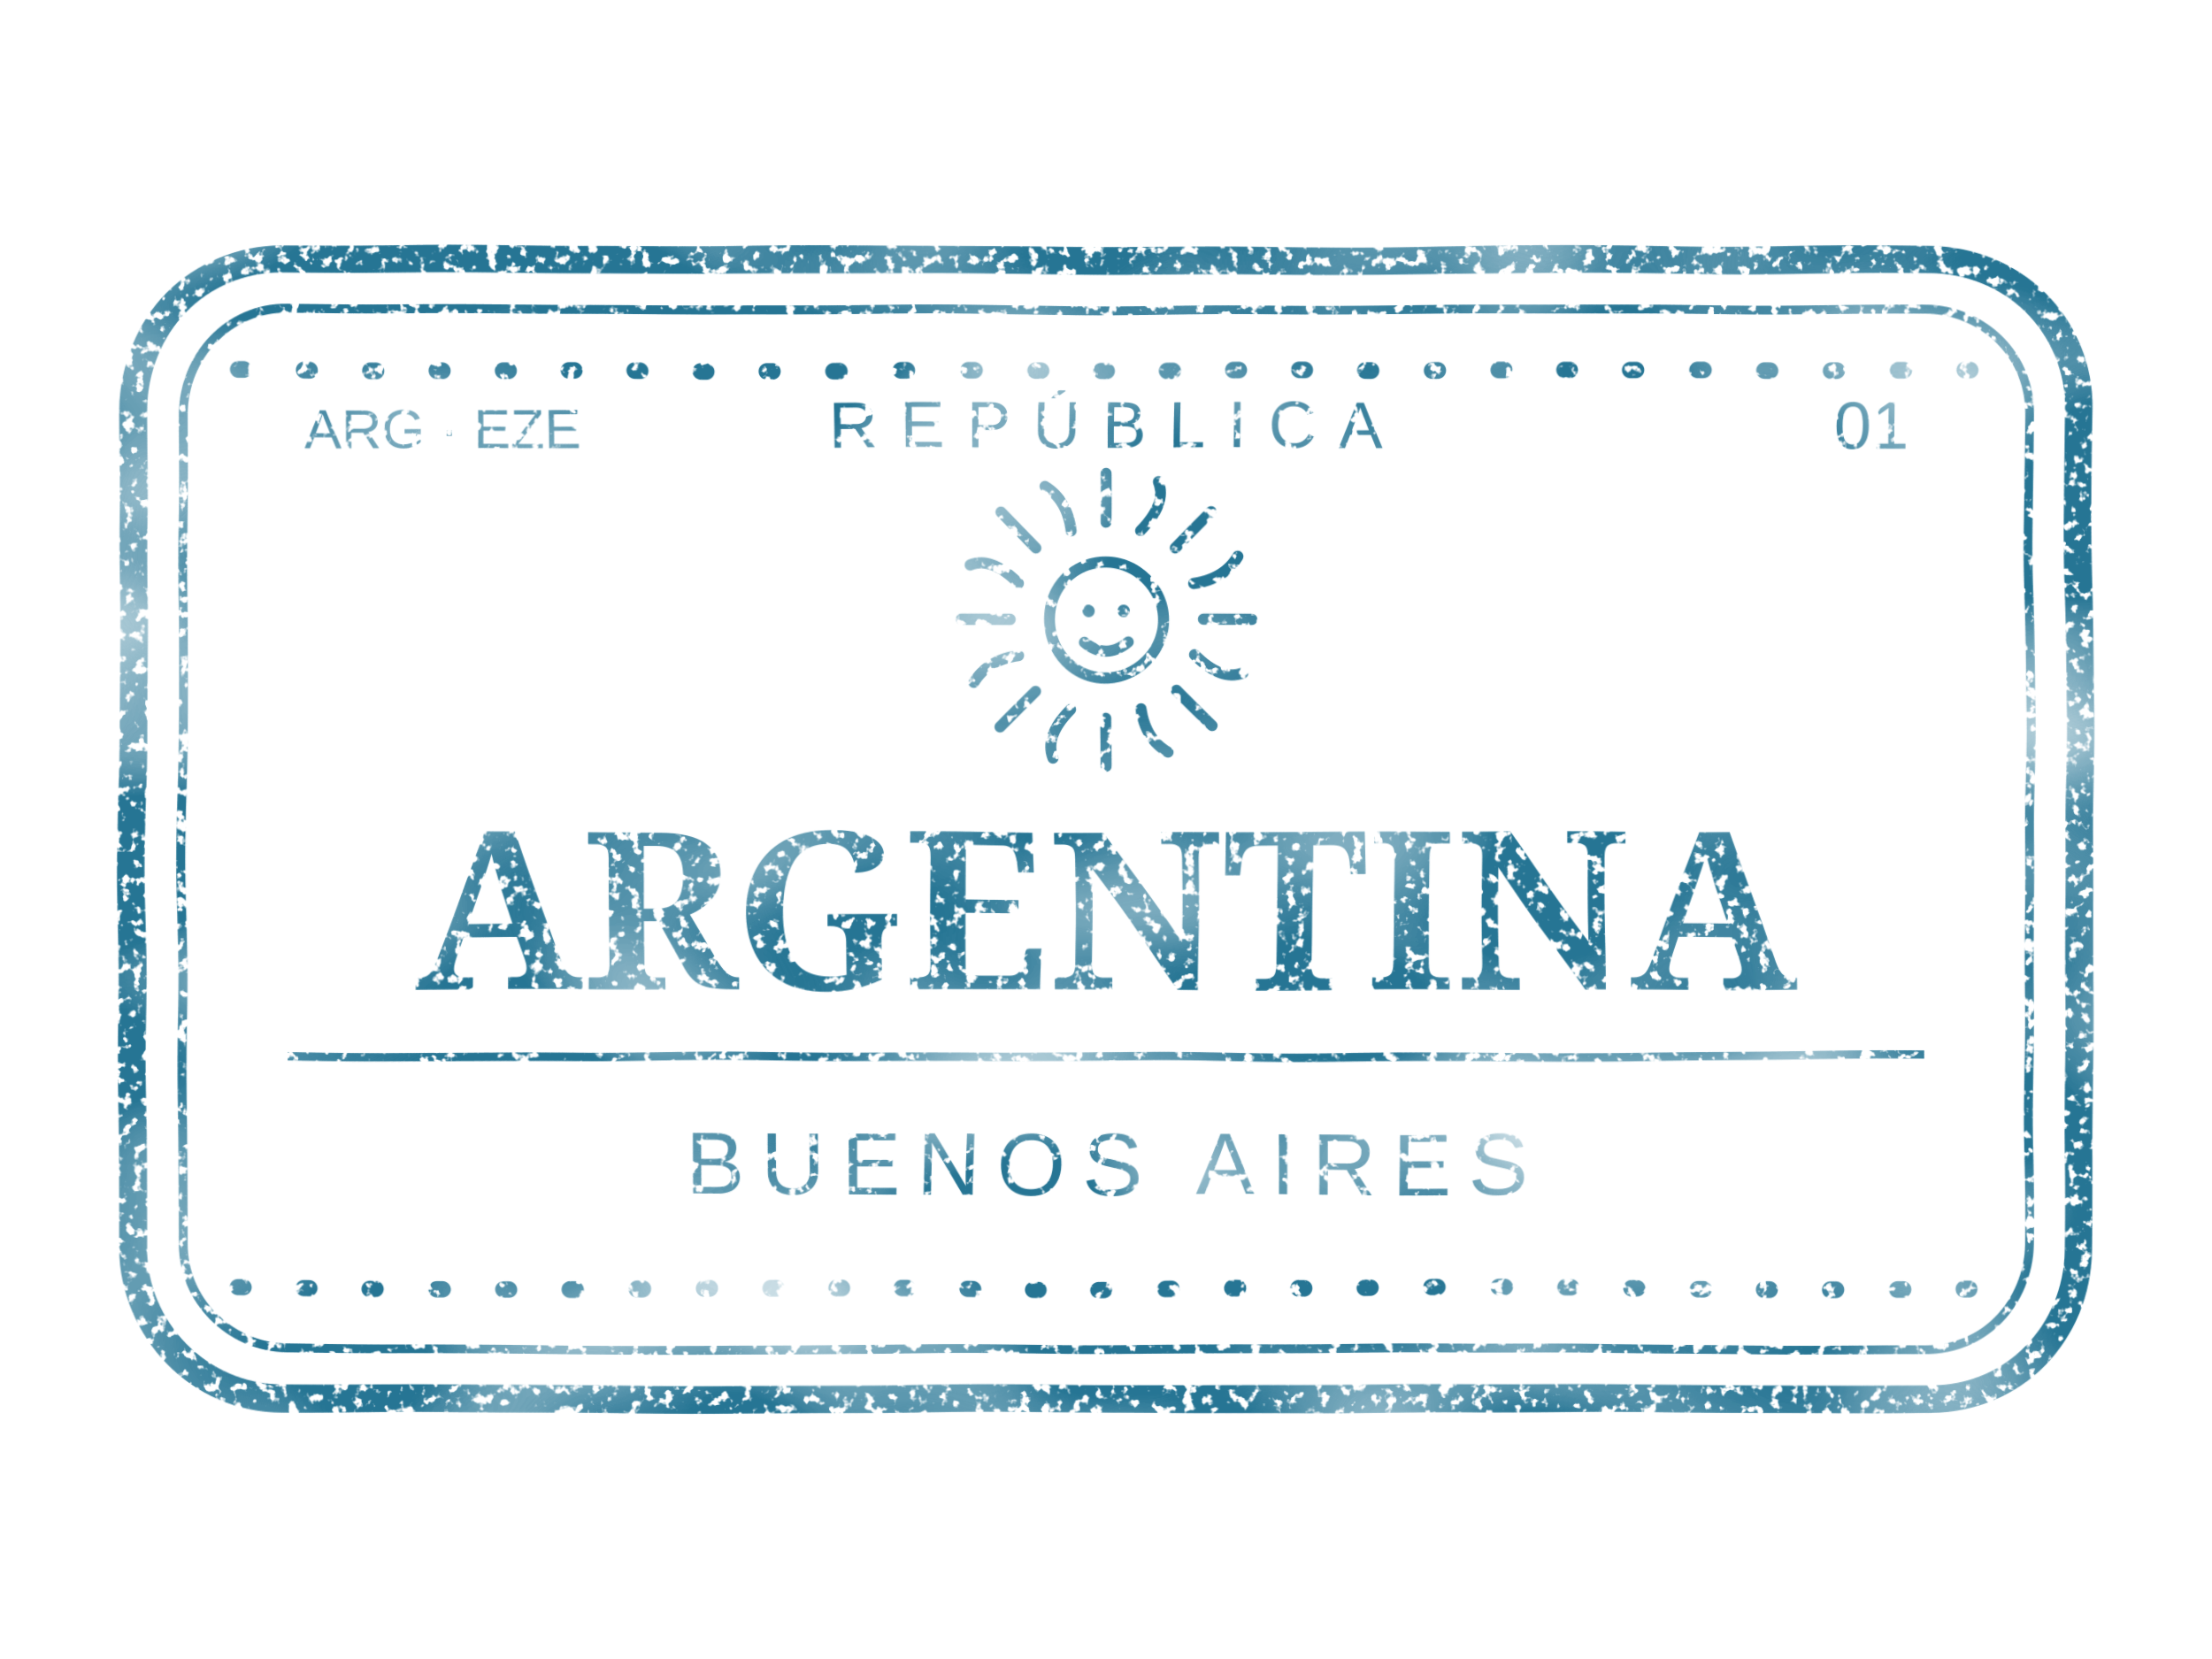
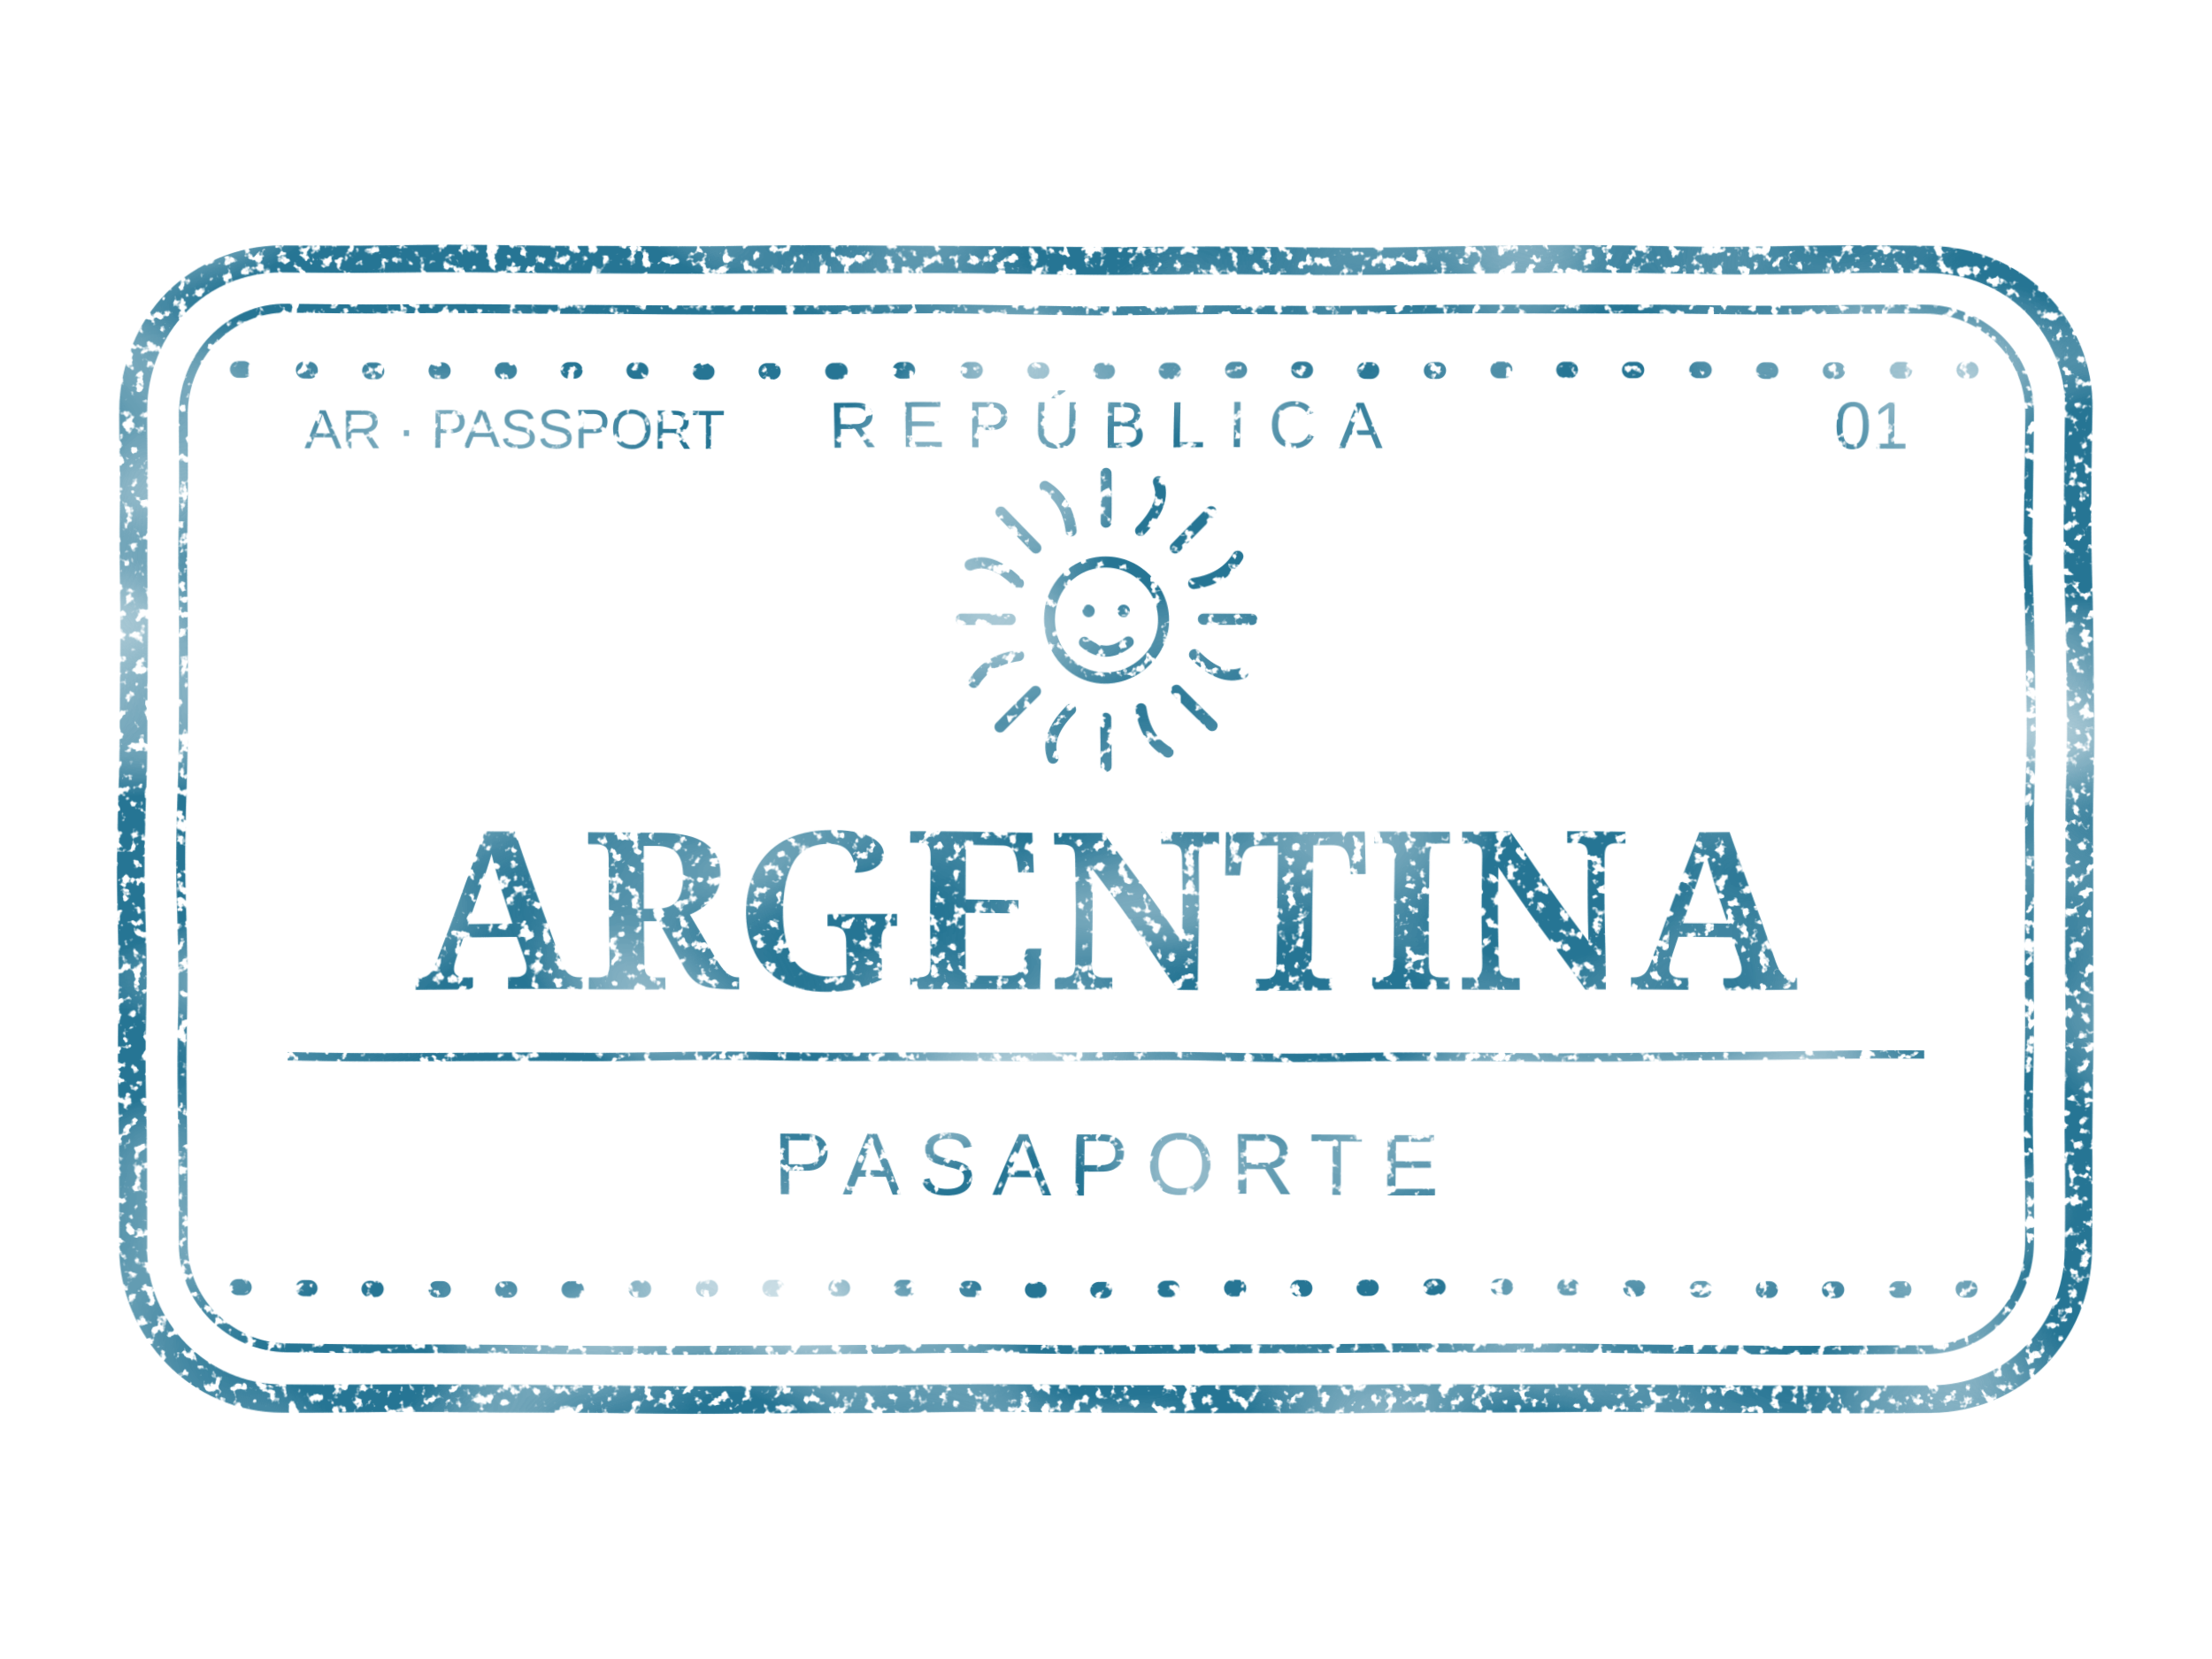
<svg xmlns="http://www.w3.org/2000/svg" viewBox="0 0 400 300" width="400" height="300" role="img" aria-labelledby="title-ar">
  <defs>
    <filter id="ink-ar-worn" x="-5%" y="-5%" width="110%" height="110%" color-interpolation-filters="sRGB">
      <feTurbulence type="fractalNoise" baseFrequency=".5" numOctaves="3" seed="17" result="grain" />
      <feColorMatrix in="grain" type="matrix" values="0 0 0 0 1 0 0 0 0 1 0 0 0 0 1 1 0 0 0 0" />
      <feComponentTransfer>
        <feFuncA type="linear" slope="10" intercept="-3.3" />
      </feComponentTransfer>
      <feComposite in="SourceGraphic" operator="in" result="porous" />
      <feTurbulence type="fractalNoise" baseFrequency=".019 .027" numOctaves="2" seed="41" result="pressure" />
      <feColorMatrix type="matrix" values="0 0 0 0 1 0 0 0 0 1 0 0 0 0 1 1 0 0 0 0" />
      <feComponentTransfer>
        <feFuncA type="linear" slope="1.8" intercept="-.05" />
      </feComponentTransfer>
      <feComposite in="porous" operator="in" result="ink" />
      <feDisplacementMap in="ink" in2="pressure" scale="1.15" xChannelSelector="R" yChannelSelector="G" />
      <feGaussianBlur stdDeviation=".12" />
    </filter>
  </defs>
  <g filter="url(#ink-ar-worn)" color="#267594" fill="currentColor" font-family="Arial,Helvetica,sans-serif" text-anchor="middle">
    <g fill="none" stroke="currentColor">
      <rect x="24" y="47" width="352" height="206" rx="27" stroke-width="5" />
      <rect x="33" y="56" width="334" height="188" rx="19" stroke-width="1.6" />
      <path d="M43 67H357M43 233H357" stroke-dasharray="1 11" stroke-linecap="round" stroke-width="3" />
    </g>
    <text x="200" y="81" font-size="12" letter-spacing="4">REPÚBLICA</text>
    <g transform="translate(200 112) scale(0.8)" fill="none" stroke="currentColor" stroke-width="2.5" stroke-linecap="round" stroke-linejoin="round">
      <circle r="13" />
      <circle cx="-4" cy="-2" r="1.4" fill="currentColor" stroke="none" />
      <circle cx="4" cy="-2" r="1.4" fill="currentColor" stroke="none" />
      <path d="M-5 5Q0 9 5 5M0-22V-33M0 22V33M22 0H33M-22 0H-33M16-16L24-24M-16 16L-24 24M16 16L24 24M-16-16L-24-24M8-20Q14-26 12-31M20-8Q27-9 30-14M20 8Q26 14 31 12M8 20Q9 27 14 30M-8 20Q-14 26-12 31M-20 8Q-27 9-30 14M-20-8Q-26-14-31-12M-8-20Q-9-27-14-30" />
    </g>
    <text x="200" y="179" font-size="40" font-family="Georgia,serif" font-weight="700" textLength="290" lengthAdjust="spacingAndGlyphs">ARGENTINA</text>
    <path d="M52 191H348" fill="none" stroke="currentColor" stroke-width="1.5" />
-     <text x="200" y="216" font-size="16" letter-spacing="3">BUENOS AIRES</text>
-     <text x="55" y="81" font-size="10" text-anchor="start">ARG · EZE</text>
+     <text x="200" y="216" font-size="16" letter-spacing="3">PASAPORTE</text>
+     <text x="55" y="81" font-size="10" text-anchor="start">AR · PASSPORT</text>
    <text x="345" y="81" font-size="12" text-anchor="end">01</text>
  </g>
</svg>
